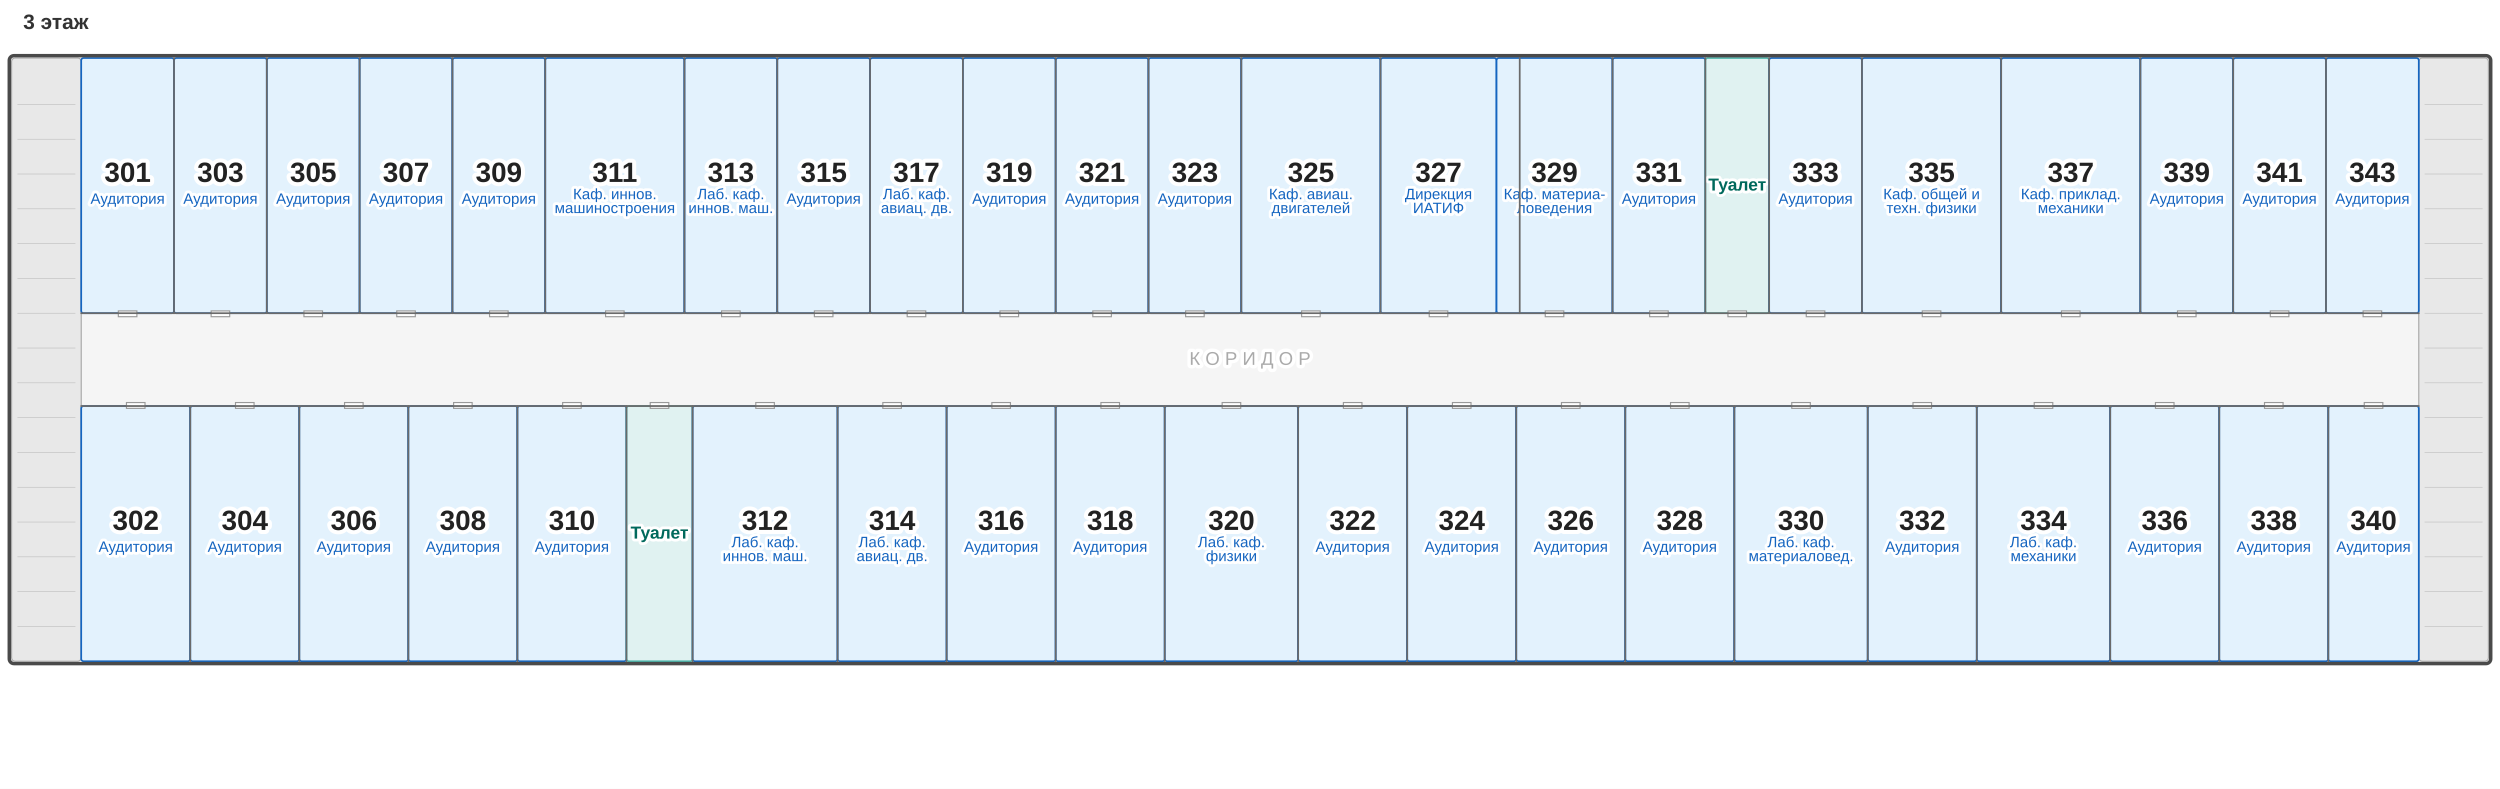
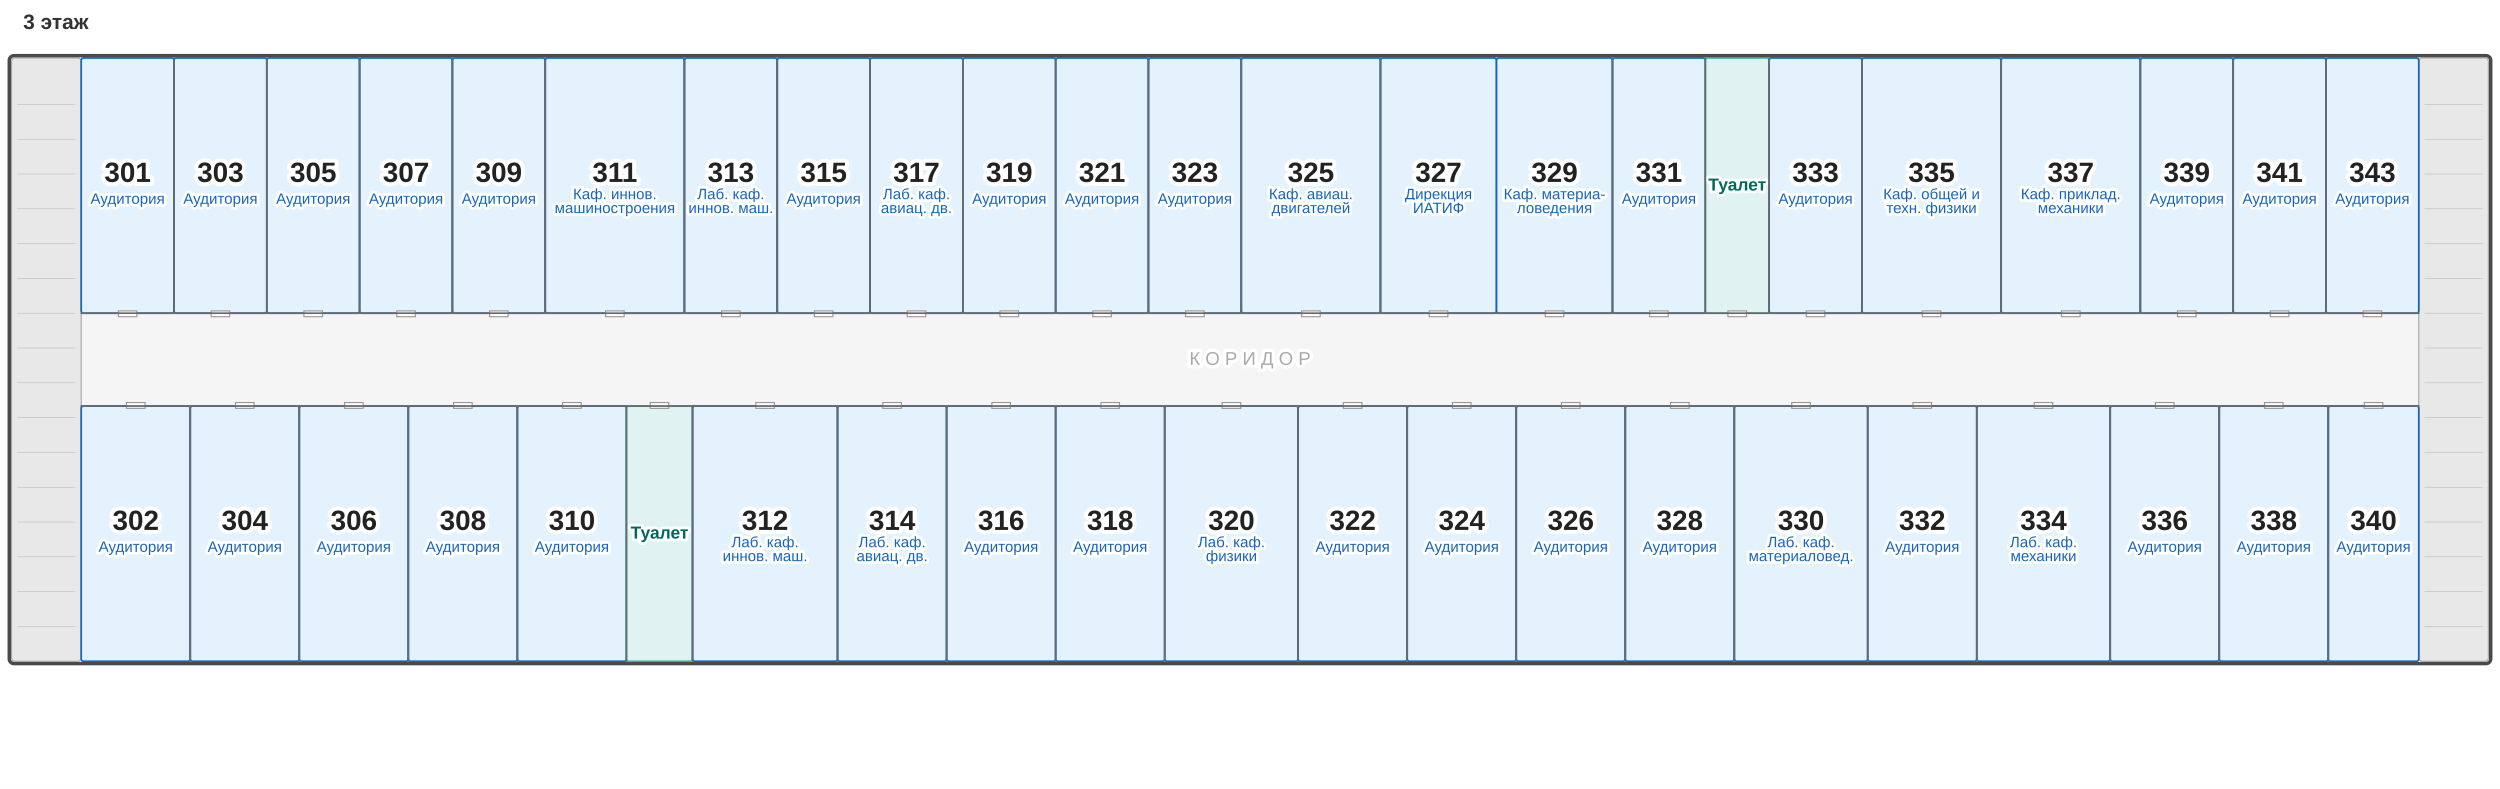
<svg xmlns="http://www.w3.org/2000/svg" viewBox="0 0 2155 680" preserveAspectRatio="xMidYMid meet">
  <defs>
    <style>
  .wall{fill:none;stroke:#4a4a4a;stroke-width:3;stroke-linecap:round}
  .inner-wall{fill:none;stroke:#6a6a6a;stroke-width:1.5;stroke-linecap:round}
  .room{fill:#F5F5F5;stroke:#BDBDBD;stroke-width:1;cursor:pointer;transition:fill .2s}
  .room:hover{fill:#EEEEEE}
  .room.active{fill:#E0E0E0;stroke:#757575;stroke-width:2}
  .corridor{fill:#f5f5f5;stroke:#ddd;stroke-width:1}
  .stairs{fill:#e8e8e8;stroke:#aaa;stroke-width:1}
  .toilet{fill:#E0F2F1;stroke:#4DB6AC;stroke-width:1.5;cursor:pointer;transition:fill .2s}
  .toilet:hover{fill:#B2DFDB}
  .toilet.active{fill:#80CBC4;stroke:#00897B;stroke-width:2}
  .special{fill:#FCE4EC;stroke:#F48FB1;stroke-width:1.5;cursor:pointer;transition:fill .2s}
  .special:hover{fill:#F8BBD0}
  .special.active{fill:#F48FB1;stroke:#C2185B;stroke-width:2}
  .service{fill:#fff3e0;stroke:#ffb74d;stroke-width:1}
  .label{font-family:'Segoe UI',Arial,sans-serif;font-size:15px;fill:#333;text-anchor:middle;dominant-baseline:middle;pointer-events:none;paint-order:stroke;stroke:white;stroke-width:6px;stroke-linejoin:round}
  .room-num{font-family:'Segoe UI',Arial,sans-serif;font-size:24px;fill:#222;text-anchor:middle;dominant-baseline:middle;pointer-events:none;font-weight:800;paint-order:stroke;stroke:white;stroke-width:7px;stroke-linejoin:round}
  .dept-label{font-family:'Segoe UI',Arial,sans-serif;font-size:13px;fill:#444;text-anchor:middle;dominant-baseline:middle;pointer-events:none;paint-order:stroke;stroke:white;stroke-width:5px;stroke-linejoin:round}
  .floor-label{font-family:'Segoe UI',Arial,sans-serif;font-size:18px;fill:#333;font-weight:800}
  .door{fill:#fff;stroke:#999;stroke-width:1}
  .atif-color{fill:#E3F2FD;stroke:#1565C0;stroke-width:1.5;cursor:pointer;transition:fill .2s}
  .atif-color:hover{fill:#BBDEFB}
  .atif-color.active{fill:#90CAF9;stroke:#1565C0;stroke-width:2}
  .itsu-color{fill:#E8F5E9;stroke:#2E7D32;stroke-width:1.5;cursor:pointer;transition:fill .2s}
  .itsu-color:hover{fill:#C8E6C9}
  .itsu-color.active{fill:#A5D6A7;stroke:#2E7D32;stroke-width:2}
  .ino-color{fill:#F3E5F5;stroke:#6A1B9A;stroke-width:1.5;cursor:pointer;transition:fill .2s}
  .ino-color:hover{fill:#E1BEE7}
  .ino-color.active{fill:#CE93D8;stroke:#6A1B9A;stroke-width:2}
  .lab-color{fill:#FFF8E1;stroke:#F9A825;stroke-width:1.5;cursor:pointer;transition:fill .2s}
  .lab-color:hover{fill:#FFECB3}
  .lab-color.active{fill:#FFD54F;stroke:#F9A825;stroke-width:2}
  .tech-color{fill:#ECEFF1;stroke:#546E7A;stroke-width:1.5;cursor:pointer;transition:fill .2s}
  .tech-color:hover{fill:#CFD8DC}
  .tech-color.active{fill:#B0BEC5;stroke:#546E7A;stroke-width:2}
  
    </style>
  </defs>
  <rect width="2155" height="680" fill="white" />
  <text x="20" y="25" class="floor-label">3 этаж</text>
  <rect x="70" y="270" width="2015" height="80" class="corridor" rx="2" />
  <text x="1077.5" y="310" class="label" style="font-size:16px;fill:#aaa">К О Р И Д О Р</text>
  <rect x="10" y="50" width="60" height="520" class="stairs" rx="3" />
  <text x="40" y="310" class="label" style="font-size:14px;fill:#666;transform:rotate(-90deg);transform-origin:40px 310px;transform-box:view-box">Лестница</text>
  <line x1="15" y1="90" x2="65" y2="90" stroke="#bbb" stroke-width="0.5" />
  <line x1="15" y1="120" x2="65" y2="120" stroke="#bbb" stroke-width="0.5" />
  <line x1="15" y1="150" x2="65" y2="150" stroke="#bbb" stroke-width="0.5" />
  <line x1="15" y1="180" x2="65" y2="180" stroke="#bbb" stroke-width="0.5" />
  <line x1="15" y1="210" x2="65" y2="210" stroke="#bbb" stroke-width="0.5" />
  <line x1="15" y1="240" x2="65" y2="240" stroke="#bbb" stroke-width="0.5" />
  <line x1="15" y1="270" x2="65" y2="270" stroke="#bbb" stroke-width="0.5" />
  <line x1="15" y1="300" x2="65" y2="300" stroke="#bbb" stroke-width="0.5" />
  <line x1="15" y1="330" x2="65" y2="330" stroke="#bbb" stroke-width="0.5" />
  <line x1="15" y1="360" x2="65" y2="360" stroke="#bbb" stroke-width="0.5" />
  <line x1="15" y1="390" x2="65" y2="390" stroke="#bbb" stroke-width="0.5" />
  <line x1="15" y1="420" x2="65" y2="420" stroke="#bbb" stroke-width="0.5" />
  <line x1="15" y1="450" x2="65" y2="450" stroke="#bbb" stroke-width="0.5" />
  <line x1="15" y1="480" x2="65" y2="480" stroke="#bbb" stroke-width="0.5" />
  <line x1="15" y1="510" x2="65" y2="510" stroke="#bbb" stroke-width="0.5" />
  <line x1="15" y1="540" x2="65" y2="540" stroke="#bbb" stroke-width="0.5" />
  <rect x="2085" y="50" width="60" height="520" class="stairs" rx="3" />
  <text x="2115" y="310" class="label" style="font-size:14px;fill:#666;transform:rotate(-90deg);transform-origin:2115px 310px;transform-box:view-box">Лестница</text>
  <line x1="2090" y1="90" x2="2140" y2="90" stroke="#bbb" stroke-width="0.5" />
  <line x1="2090" y1="120" x2="2140" y2="120" stroke="#bbb" stroke-width="0.5" />
  <line x1="2090" y1="150" x2="2140" y2="150" stroke="#bbb" stroke-width="0.5" />
  <line x1="2090" y1="180" x2="2140" y2="180" stroke="#bbb" stroke-width="0.5" />
  <line x1="2090" y1="210" x2="2140" y2="210" stroke="#bbb" stroke-width="0.5" />
  <line x1="2090" y1="240" x2="2140" y2="240" stroke="#bbb" stroke-width="0.5" />
  <line x1="2090" y1="270" x2="2140" y2="270" stroke="#bbb" stroke-width="0.5" />
  <line x1="2090" y1="300" x2="2140" y2="300" stroke="#bbb" stroke-width="0.5" />
  <line x1="2090" y1="330" x2="2140" y2="330" stroke="#bbb" stroke-width="0.5" />
  <line x1="2090" y1="360" x2="2140" y2="360" stroke="#bbb" stroke-width="0.5" />
  <line x1="2090" y1="390" x2="2140" y2="390" stroke="#bbb" stroke-width="0.5" />
  <line x1="2090" y1="420" x2="2140" y2="420" stroke="#bbb" stroke-width="0.5" />
  <line x1="2090" y1="450" x2="2140" y2="450" stroke="#bbb" stroke-width="0.5" />
  <line x1="2090" y1="480" x2="2140" y2="480" stroke="#bbb" stroke-width="0.5" />
  <line x1="2090" y1="510" x2="2140" y2="510" stroke="#bbb" stroke-width="0.5" />
  <line x1="2090" y1="540" x2="2140" y2="540" stroke="#bbb" stroke-width="0.5" />
  <rect x="70" y="50" width="80" height="220" class="room atif-color" data-room="301" data-type="atif" rx="2" />
  <text x="110" y="150" class="room-num">301</text>
  <text x="110" y="172" class="dept-label" style="fill:#1565C0;font-size:13px">Аудитория</text>
  <rect x="102" y="268" width="16" height="5" class="door" />
  <rect x="150" y="50" width="80" height="220" class="room atif-color" data-room="303" data-type="atif" rx="2" />
  <text x="190" y="150" class="room-num">303</text>
  <text x="190" y="172" class="dept-label" style="fill:#1565C0;font-size:13px">Аудитория</text>
  <rect x="182" y="268" width="16" height="5" class="door" />
  <rect x="230" y="50" width="80" height="220" class="room atif-color" data-room="305" data-type="atif" rx="2" />
  <text x="270" y="150" class="room-num">305</text>
  <text x="270" y="172" class="dept-label" style="fill:#1565C0;font-size:13px">Аудитория</text>
  <rect x="262" y="268" width="16" height="5" class="door" />
  <rect x="310" y="50" width="80" height="220" class="room atif-color" data-room="307" data-type="atif" rx="2" />
  <text x="350" y="150" class="room-num">307</text>
  <text x="350" y="172" class="dept-label" style="fill:#1565C0;font-size:13px">Аудитория</text>
  <rect x="342" y="268" width="16" height="5" class="door" />
  <rect x="390" y="50" width="80" height="220" class="room atif-color" data-room="309" data-type="atif" rx="2" />
  <text x="430" y="150" class="room-num">309</text>
  <text x="430" y="172" class="dept-label" style="fill:#1565C0;font-size:13px">Аудитория</text>
  <rect x="422" y="268" width="16" height="5" class="door" />
  <rect x="470" y="50" width="120" height="220" class="room atif-color" data-room="311" data-type="atif" rx="2" />
  <text x="530" y="150" class="room-num">311</text>
  <text x="530" y="168" class="dept-label" style="fill:#1565C0;font-size:13px">Каф. иннов.</text>
  <text x="530" y="180" class="dept-label" style="fill:#1565C0;font-size:13px">машиностроения</text>
  <rect x="522" y="268" width="16" height="5" class="door" />
  <rect x="590" y="50" width="80" height="220" class="room atif-color" data-room="313" data-type="atif" rx="2" />
  <text x="630" y="150" class="room-num">313</text>
  <text x="630" y="168" class="dept-label" style="fill:#1565C0;font-size:13px">Лаб. каф.</text>
  <text x="630" y="180" class="dept-label" style="fill:#1565C0;font-size:13px">иннов. маш.</text>
  <rect x="622" y="268" width="16" height="5" class="door" />
  <rect x="670" y="50" width="80" height="220" class="room atif-color" data-room="315" data-type="atif" rx="2" />
  <text x="710" y="150" class="room-num">315</text>
  <text x="710" y="172" class="dept-label" style="fill:#1565C0;font-size:13px">Аудитория</text>
  <rect x="702" y="268" width="16" height="5" class="door" />
  <rect x="750" y="50" width="80" height="220" class="room atif-color" data-room="317" data-type="atif" rx="2" />
  <text x="790" y="150" class="room-num">317</text>
  <text x="790" y="168" class="dept-label" style="fill:#1565C0;font-size:13px">Лаб. каф.</text>
  <text x="790" y="180" class="dept-label" style="fill:#1565C0;font-size:13px">авиац. дв.</text>
  <rect x="782" y="268" width="16" height="5" class="door" />
  <rect x="830" y="50" width="80" height="220" class="room atif-color" data-room="319" data-type="atif" rx="2" />
  <text x="870" y="150" class="room-num">319</text>
  <text x="870" y="172" class="dept-label" style="fill:#1565C0;font-size:13px">Аудитория</text>
  <rect x="862" y="268" width="16" height="5" class="door" />
  <rect x="910" y="50" width="80" height="220" class="room atif-color" data-room="321" data-type="atif" rx="2" />
  <text x="950" y="150" class="room-num">321</text>
  <text x="950" y="172" class="dept-label" style="fill:#1565C0;font-size:13px">Аудитория</text>
  <rect x="942" y="268" width="16" height="5" class="door" />
  <rect x="990" y="50" width="80" height="220" class="room atif-color" data-room="323" data-type="atif" rx="2" />
  <text x="1030" y="150" class="room-num">323</text>
  <text x="1030" y="172" class="dept-label" style="fill:#1565C0;font-size:13px">Аудитория</text>
  <rect x="1022" y="268" width="16" height="5" class="door" />
  <rect x="1070" y="50" width="120" height="220" class="room atif-color" data-room="325" data-type="atif" rx="2" />
  <text x="1130" y="150" class="room-num">325</text>
  <text x="1130" y="168" class="dept-label" style="fill:#1565C0;font-size:13px">Каф. авиац.</text>
  <text x="1130" y="180" class="dept-label" style="fill:#1565C0;font-size:13px">двигателей</text>
  <rect x="1122" y="268" width="16" height="5" class="door" />
  <rect x="1190" y="50" width="100" height="220" class="room atif-color" data-room="327" data-type="atif" rx="2" />
  <text x="1240" y="150" class="room-num">327</text>
  <text x="1240" y="168" class="dept-label" style="fill:#1565C0;font-size:13px">Дирекция</text>
  <text x="1240" y="180" class="dept-label" style="fill:#1565C0;font-size:13px">ИАТИФ</text>
  <rect x="1232" y="268" width="16" height="5" class="door" />
  <rect x="1290" y="50" width="100" height="220" class="room atif-color" data-room="329" data-type="atif" rx="2" />
  <text x="1340" y="150" class="room-num">329</text>
  <text x="1340" y="168" class="dept-label" style="fill:#1565C0;font-size:13px">Каф. материа-</text>
  <text x="1340" y="180" class="dept-label" style="fill:#1565C0;font-size:13px">ловедения</text>
  <rect x="1332" y="268" width="16" height="5" class="door" />
  <rect x="1390" y="50" width="80" height="220" class="room atif-color" data-room="331" data-type="atif" rx="2" />
  <text x="1430" y="150" class="room-num">331</text>
  <text x="1430" y="172" class="dept-label" style="fill:#1565C0;font-size:13px">Аудитория</text>
  <rect x="1422" y="268" width="16" height="5" class="door" />
  <rect x="1470" y="50" width="55" height="220" class="toilet" data-type="toilet" rx="2" />
  <text x="1497.5" y="160" class="dept-label" style="fill:#00695C;font-size:15px;font-weight:600">Туалет</text>
  <rect x="1489.5" y="268" width="16" height="5" class="door" />
  <rect x="1525" y="50" width="80" height="220" class="room atif-color" data-room="333" data-type="atif" rx="2" />
  <text x="1565" y="150" class="room-num">333</text>
  <text x="1565" y="172" class="dept-label" style="fill:#1565C0;font-size:13px">Аудитория</text>
  <rect x="1557" y="268" width="16" height="5" class="door" />
  <rect x="1605" y="50" width="120" height="220" class="room atif-color" data-room="335" data-type="atif" rx="2" />
  <text x="1665" y="150" class="room-num">335</text>
  <text x="1665" y="168" class="dept-label" style="fill:#1565C0;font-size:13px">Каф. общей и</text>
  <text x="1665" y="180" class="dept-label" style="fill:#1565C0;font-size:13px">техн. физики</text>
  <rect x="1657" y="268" width="16" height="5" class="door" />
  <rect x="1725" y="50" width="120" height="220" class="room atif-color" data-room="337" data-type="atif" rx="2" />
  <text x="1785" y="150" class="room-num">337</text>
  <text x="1785" y="168" class="dept-label" style="fill:#1565C0;font-size:13px">Каф. приклад.</text>
  <text x="1785" y="180" class="dept-label" style="fill:#1565C0;font-size:13px">механики</text>
  <rect x="1777" y="268" width="16" height="5" class="door" />
  <rect x="1845" y="50" width="80" height="220" class="room atif-color" data-room="339" data-type="atif" rx="2" />
  <text x="1885" y="150" class="room-num">339</text>
  <text x="1885" y="172" class="dept-label" style="fill:#1565C0;font-size:13px">Аудитория</text>
  <rect x="1877" y="268" width="16" height="5" class="door" />
  <rect x="1925" y="50" width="80" height="220" class="room atif-color" data-room="341" data-type="atif" rx="2" />
  <text x="1965" y="150" class="room-num">341</text>
  <text x="1965" y="172" class="dept-label" style="fill:#1565C0;font-size:13px">Аудитория</text>
  <rect x="1957" y="268" width="16" height="5" class="door" />
  <rect x="2005" y="50" width="80" height="220" class="room atif-color" data-room="343" data-type="atif" rx="2" />
  <text x="2045" y="150" class="room-num">343</text>
  <text x="2045" y="172" class="dept-label" style="fill:#1565C0;font-size:13px">Аудитория</text>
  <rect x="2037" y="268" width="16" height="5" class="door" />
  <rect x="70" y="350" width="94" height="220" class="room atif-color" data-room="302" data-type="atif" rx="2" />
  <text x="117" y="450" class="room-num">302</text>
  <text x="117" y="472" class="dept-label" style="fill:#1565C0;font-size:13px">Аудитория</text>
  <rect x="109" y="347" width="16" height="5" class="door" />
  <rect x="164" y="350" width="94" height="220" class="room atif-color" data-room="304" data-type="atif" rx="2" />
  <text x="211" y="450" class="room-num">304</text>
  <text x="211" y="472" class="dept-label" style="fill:#1565C0;font-size:13px">Аудитория</text>
  <rect x="203" y="347" width="16" height="5" class="door" />
  <rect x="258" y="350" width="94" height="220" class="room atif-color" data-room="306" data-type="atif" rx="2" />
  <text x="305" y="450" class="room-num">306</text>
  <text x="305" y="472" class="dept-label" style="fill:#1565C0;font-size:13px">Аудитория</text>
  <rect x="297" y="347" width="16" height="5" class="door" />
  <rect x="352" y="350" width="94" height="220" class="room atif-color" data-room="308" data-type="atif" rx="2" />
  <text x="399" y="450" class="room-num">308</text>
  <text x="399" y="472" class="dept-label" style="fill:#1565C0;font-size:13px">Аудитория</text>
  <rect x="391" y="347" width="16" height="5" class="door" />
  <rect x="446" y="350" width="94" height="220" class="room atif-color" data-room="310" data-type="atif" rx="2" />
  <text x="493" y="450" class="room-num">310</text>
  <text x="493" y="472" class="dept-label" style="fill:#1565C0;font-size:13px">Аудитория</text>
  <rect x="485" y="347" width="16" height="5" class="door" />
  <rect x="540" y="350" width="57" height="220" class="toilet" data-type="toilet" rx="2" />
  <text x="568.5" y="460" class="dept-label" style="fill:#00695C;font-size:15px;font-weight:600">Туалет</text>
  <rect x="560.5" y="347" width="16" height="5" class="door" />
  <rect x="597" y="350" width="125" height="220" class="room atif-color" data-room="312" data-type="atif" rx="2" />
  <text x="659.5" y="450" class="room-num">312</text>
  <text x="659.5" y="468" class="dept-label" style="fill:#1565C0;font-size:13px">Лаб. каф.</text>
  <text x="659.5" y="480" class="dept-label" style="fill:#1565C0;font-size:13px">иннов. маш.</text>
  <rect x="651.5" y="347" width="16" height="5" class="door" />
  <rect x="722" y="350" width="94" height="220" class="room atif-color" data-room="314" data-type="atif" rx="2" />
  <text x="769" y="450" class="room-num">314</text>
  <text x="769" y="468" class="dept-label" style="fill:#1565C0;font-size:13px">Лаб. каф.</text>
  <text x="769" y="480" class="dept-label" style="fill:#1565C0;font-size:13px">авиац. дв.</text>
  <rect x="761" y="347" width="16" height="5" class="door" />
  <rect x="816" y="350" width="94" height="220" class="room atif-color" data-room="316" data-type="atif" rx="2" />
  <text x="863" y="450" class="room-num">316</text>
  <text x="863" y="472" class="dept-label" style="fill:#1565C0;font-size:13px">Аудитория</text>
  <rect x="855" y="347" width="16" height="5" class="door" />
  <rect x="910" y="350" width="94" height="220" class="room atif-color" data-room="318" data-type="atif" rx="2" />
  <text x="957" y="450" class="room-num">318</text>
  <text x="957" y="472" class="dept-label" style="fill:#1565C0;font-size:13px">Аудитория</text>
  <rect x="949" y="347" width="16" height="5" class="door" />
  <rect x="1004" y="350" width="115" height="220" class="room atif-color" data-room="320" data-type="atif" rx="2" />
  <text x="1061.5" y="450" class="room-num">320</text>
  <text x="1061.5" y="468" class="dept-label" style="fill:#1565C0;font-size:13px">Лаб. каф.</text>
  <text x="1061.5" y="480" class="dept-label" style="fill:#1565C0;font-size:13px">физики</text>
  <rect x="1053.5" y="347" width="16" height="5" class="door" />
  <rect x="1119" y="350" width="94" height="220" class="room atif-color" data-room="322" data-type="atif" rx="2" />
  <text x="1166" y="450" class="room-num">322</text>
  <text x="1166" y="472" class="dept-label" style="fill:#1565C0;font-size:13px">Аудитория</text>
  <rect x="1158" y="347" width="16" height="5" class="door" />
  <rect x="1213" y="350" width="94" height="220" class="room atif-color" data-room="324" data-type="atif" rx="2" />
  <text x="1260" y="450" class="room-num">324</text>
  <text x="1260" y="472" class="dept-label" style="fill:#1565C0;font-size:13px">Аудитория</text>
  <rect x="1252" y="347" width="16" height="5" class="door" />
  <rect x="1307" y="350" width="94" height="220" class="room atif-color" data-room="326" data-type="atif" rx="2" />
  <text x="1354" y="450" class="room-num">326</text>
  <text x="1354" y="472" class="dept-label" style="fill:#1565C0;font-size:13px">Аудитория</text>
  <rect x="1346" y="347" width="16" height="5" class="door" />
  <rect x="1401" y="350" width="94" height="220" class="room atif-color" data-room="328" data-type="atif" rx="2" />
  <text x="1448" y="450" class="room-num">328</text>
  <text x="1448" y="472" class="dept-label" style="fill:#1565C0;font-size:13px">Аудитория</text>
  <rect x="1440" y="347" width="16" height="5" class="door" />
  <rect x="1495" y="350" width="115" height="220" class="room atif-color" data-room="330" data-type="atif" rx="2" />
  <text x="1552.5" y="450" class="room-num">330</text>
  <text x="1552.5" y="468" class="dept-label" style="fill:#1565C0;font-size:13px">Лаб. каф.</text>
  <text x="1552.5" y="480" class="dept-label" style="fill:#1565C0;font-size:13px">материаловед.</text>
  <rect x="1544.5" y="347" width="16" height="5" class="door" />
  <rect x="1610" y="350" width="94" height="220" class="room atif-color" data-room="332" data-type="atif" rx="2" />
  <text x="1657" y="450" class="room-num">332</text>
  <text x="1657" y="472" class="dept-label" style="fill:#1565C0;font-size:13px">Аудитория</text>
  <rect x="1649" y="347" width="16" height="5" class="door" />
  <rect x="1704" y="350" width="115" height="220" class="room atif-color" data-room="334" data-type="atif" rx="2" />
  <text x="1761.5" y="450" class="room-num">334</text>
  <text x="1761.5" y="468" class="dept-label" style="fill:#1565C0;font-size:13px">Лаб. каф.</text>
  <text x="1761.5" y="480" class="dept-label" style="fill:#1565C0;font-size:13px">механики</text>
  <rect x="1753.5" y="347" width="16" height="5" class="door" />
  <rect x="1819" y="350" width="94" height="220" class="room atif-color" data-room="336" data-type="atif" rx="2" />
  <text x="1866" y="450" class="room-num">336</text>
  <text x="1866" y="472" class="dept-label" style="fill:#1565C0;font-size:13px">Аудитория</text>
  <rect x="1858" y="347" width="16" height="5" class="door" />
  <rect x="1913" y="350" width="94" height="220" class="room atif-color" data-room="338" data-type="atif" rx="2" />
  <text x="1960" y="450" class="room-num">338</text>
  <text x="1960" y="472" class="dept-label" style="fill:#1565C0;font-size:13px">Аудитория</text>
  <rect x="1952" y="347" width="16" height="5" class="door" />
  <rect x="2007" y="350" width="78" height="220" class="room atif-color" data-room="340" data-type="atif" rx="2" />
  <text x="2046" y="450" class="room-num">340</text>
  <text x="2046" y="472" class="dept-label" style="fill:#1565C0;font-size:13px">Аудитория</text>
  <rect x="2038" y="347" width="16" height="5" class="door" />
  <rect x="8" y="48" width="2139" height="524" class="wall" rx="4" />
  <line x1="70" y1="270" x2="2085" y2="270" class="inner-wall" />
  <line x1="70" y1="350" x2="2085" y2="350" class="inner-wall" />
  <line x1="150" y1="50" x2="150" y2="270" class="inner-wall" />
  <line x1="230" y1="50" x2="230" y2="270" class="inner-wall" />
  <line x1="310" y1="50" x2="310" y2="270" class="inner-wall" />
  <line x1="390" y1="50" x2="390" y2="270" class="inner-wall" />
  <line x1="470" y1="50" x2="470" y2="270" class="inner-wall" />
  <line x1="590" y1="50" x2="590" y2="270" class="inner-wall" />
  <line x1="670" y1="50" x2="670" y2="270" class="inner-wall" />
  <line x1="750" y1="50" x2="750" y2="270" class="inner-wall" />
  <line x1="830" y1="50" x2="830" y2="270" class="inner-wall" />
  <line x1="910" y1="50" x2="910" y2="270" class="inner-wall" />
  <line x1="990" y1="50" x2="990" y2="270" class="inner-wall" />
  <line x1="1070" y1="50" x2="1070" y2="270" class="inner-wall" />
  <line x1="1190" y1="50" x2="1190" y2="270" class="inner-wall" />
-   <line x1="1310" y1="50" x2="1310" y2="270" class="inner-wall" />
  <line x1="1390" y1="50" x2="1390" y2="270" class="inner-wall" />
  <line x1="1470" y1="50" x2="1470" y2="270" class="inner-wall" />
  <line x1="1525" y1="50" x2="1525" y2="270" class="inner-wall" />
  <line x1="1605" y1="50" x2="1605" y2="270" class="inner-wall" />
  <line x1="1725" y1="50" x2="1725" y2="270" class="inner-wall" />
  <line x1="1845" y1="50" x2="1845" y2="270" class="inner-wall" />
  <line x1="1925" y1="50" x2="1925" y2="270" class="inner-wall" />
  <line x1="2005" y1="50" x2="2005" y2="270" class="inner-wall" />
  <line x1="164" y1="350" x2="164" y2="570" class="inner-wall" />
  <line x1="258" y1="350" x2="258" y2="570" class="inner-wall" />
  <line x1="352" y1="350" x2="352" y2="570" class="inner-wall" />
  <line x1="446" y1="350" x2="446" y2="570" class="inner-wall" />
  <line x1="540" y1="350" x2="540" y2="570" class="inner-wall" />
  <line x1="597" y1="350" x2="597" y2="570" class="inner-wall" />
  <line x1="722" y1="350" x2="722" y2="570" class="inner-wall" />
  <line x1="816" y1="350" x2="816" y2="570" class="inner-wall" />
  <line x1="910" y1="350" x2="910" y2="570" class="inner-wall" />
  <line x1="1004" y1="350" x2="1004" y2="570" class="inner-wall" />
  <line x1="1119" y1="350" x2="1119" y2="570" class="inner-wall" />
  <line x1="1213" y1="350" x2="1213" y2="570" class="inner-wall" />
  <line x1="1307" y1="350" x2="1307" y2="570" class="inner-wall" />
  <line x1="1401" y1="350" x2="1401" y2="570" class="inner-wall" />
  <line x1="1495" y1="350" x2="1495" y2="570" class="inner-wall" />
  <line x1="1610" y1="350" x2="1610" y2="570" class="inner-wall" />
  <line x1="1704" y1="350" x2="1704" y2="570" class="inner-wall" />
  <line x1="1819" y1="350" x2="1819" y2="570" class="inner-wall" />
  <line x1="1913" y1="350" x2="1913" y2="570" class="inner-wall" />
  <line x1="2007" y1="350" x2="2007" y2="570" class="inner-wall" />
</svg>
